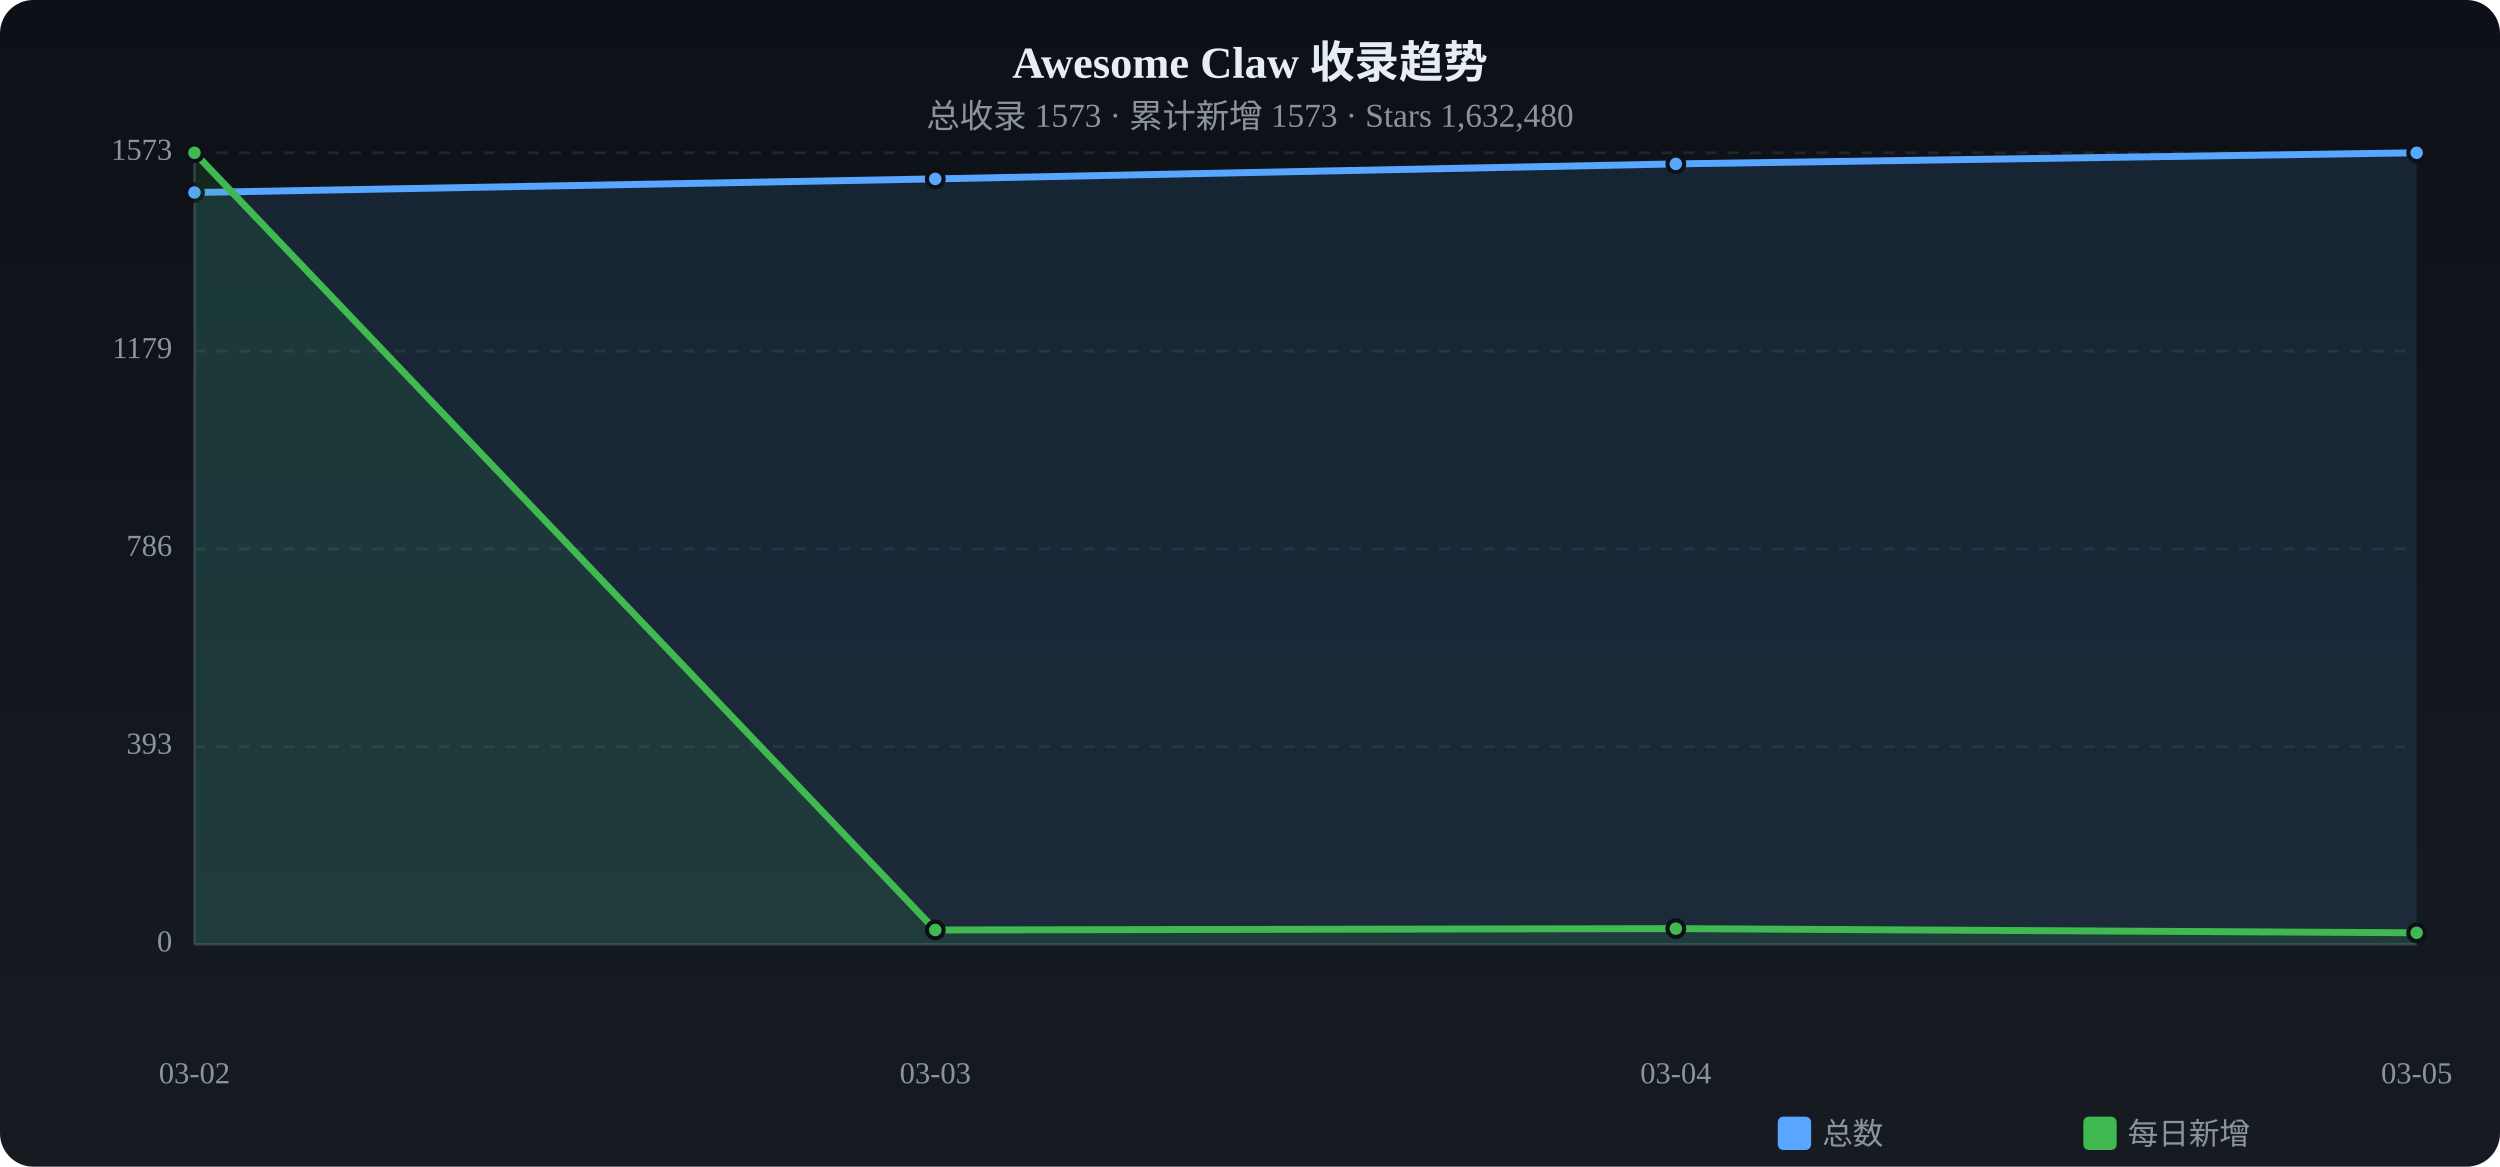
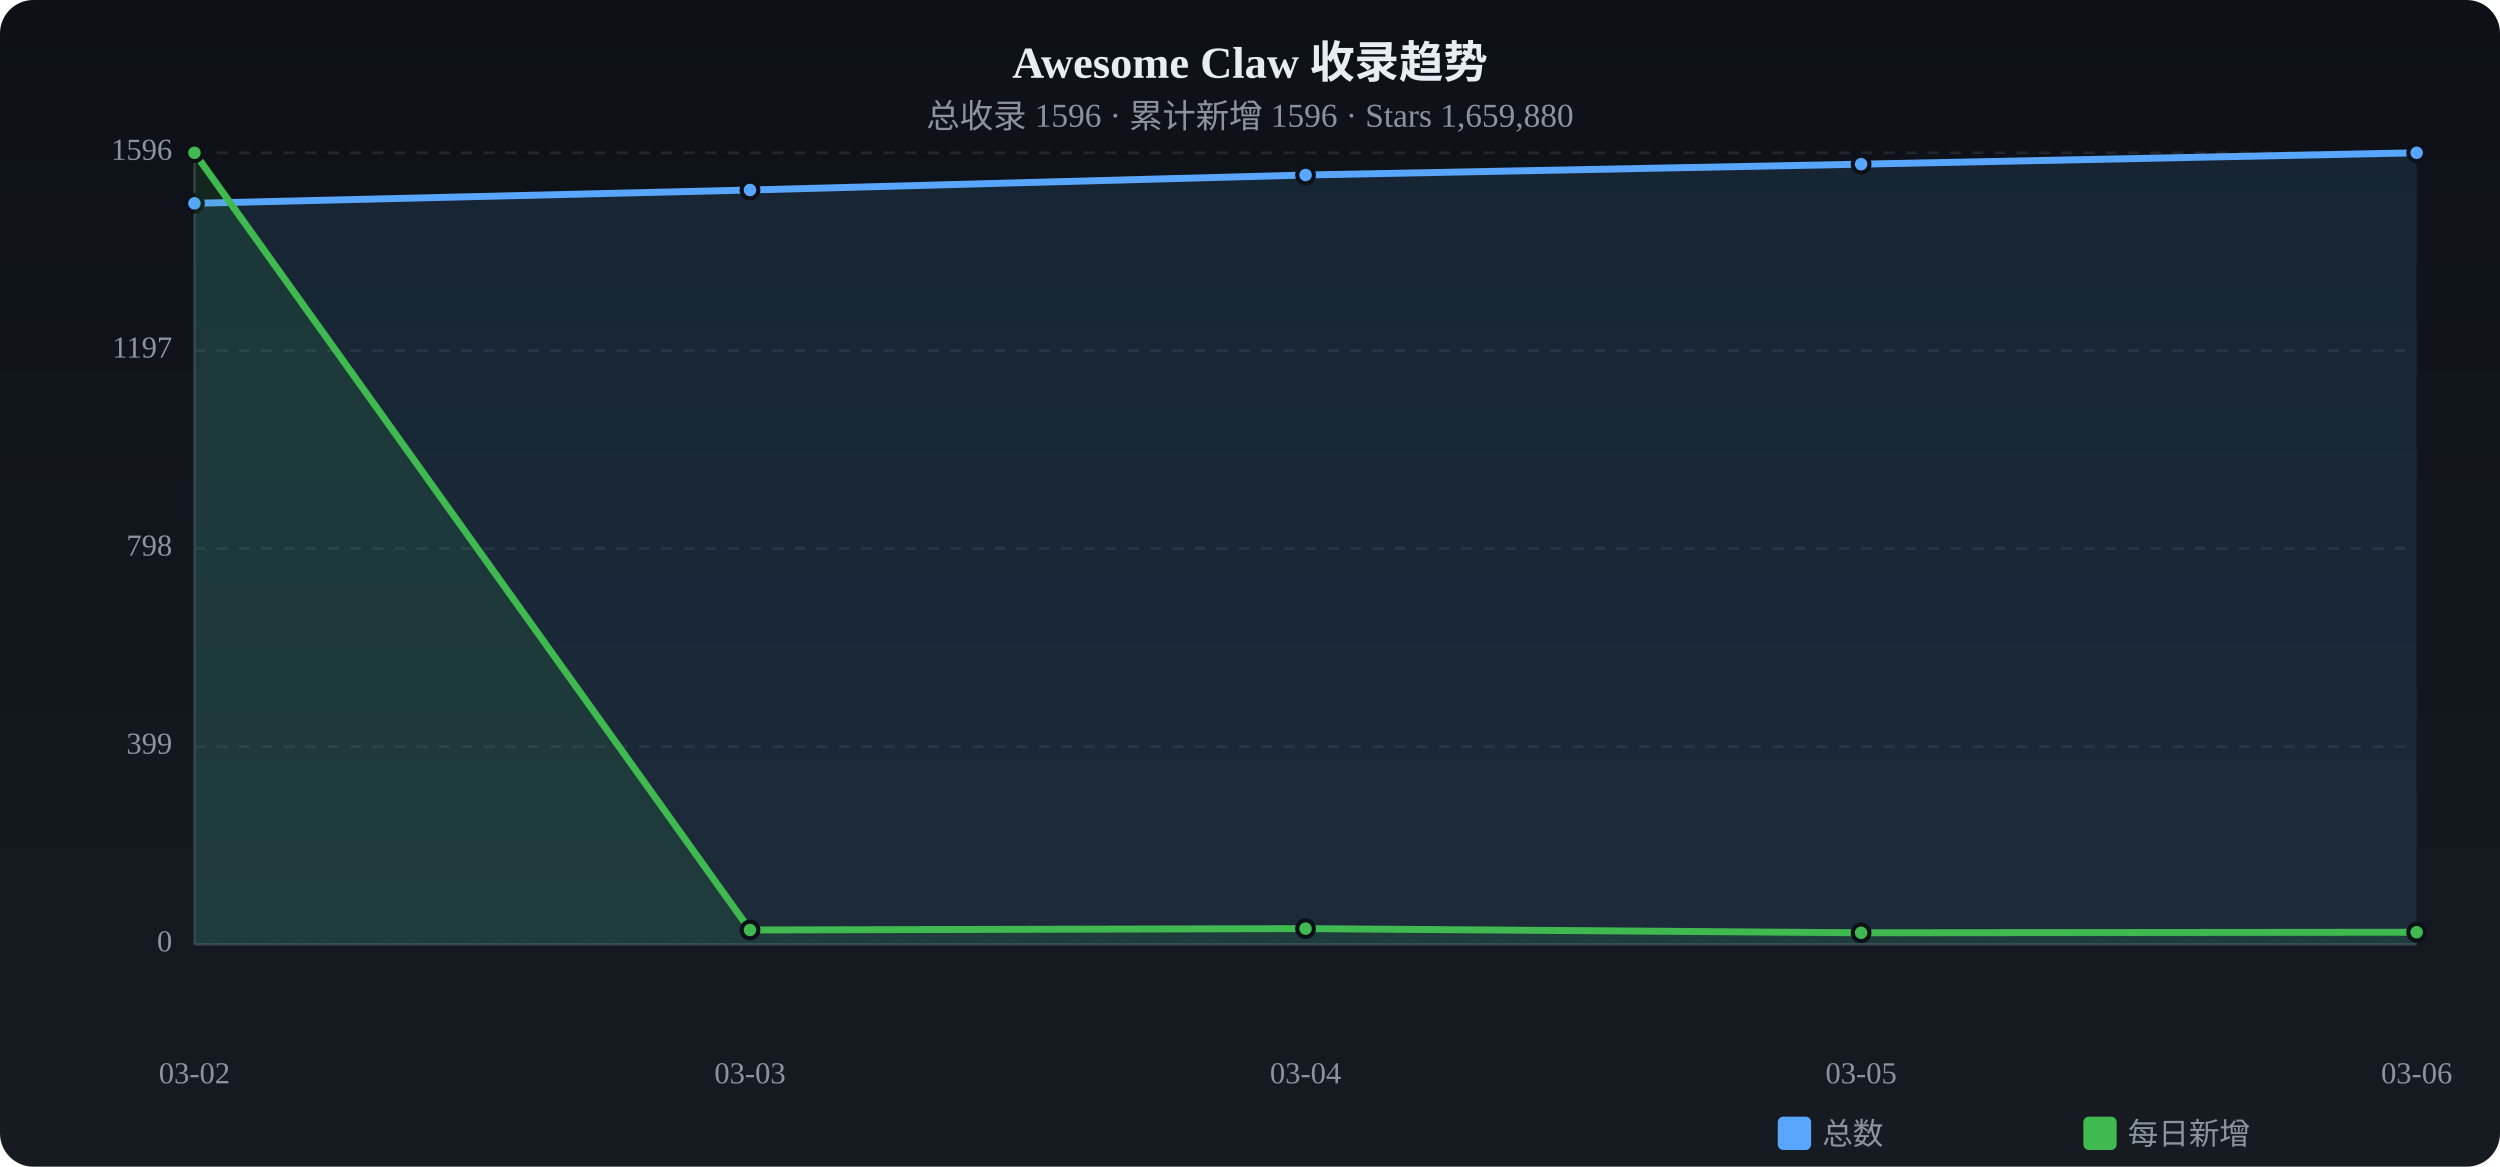
<svg xmlns="http://www.w3.org/2000/svg" viewBox="0 0 900 420" width="900" height="420">
  <defs>
    <linearGradient id="tbg" x1="0%" y1="0%" x2="0%" y2="100%">
      <stop offset="0%" stop-color="#0d1117" />
      <stop offset="100%" stop-color="#161b22" />
    </linearGradient>
  </defs>
  <rect width="900" height="420" rx="12" fill="url(#tbg)" />
  <text x="450.0" y="28" text-anchor="middle" fill="#e6edf3" font-size="16" font-weight="bold">Awesome Claw 收录趋势</text>
-   <text x="450.0" y="46" text-anchor="middle" fill="#8b949e" font-size="12">总收录 1573 · 累计新增 1573 · Stars 1,632,480</text>
+   <text x="450.0" y="46" text-anchor="middle" fill="#8b949e" font-size="12">总收录 1596 · 累计新增 1596 · Stars 1,659,880</text>
  <text x="62" y="340.0" text-anchor="end" fill="#8b949e" font-size="11" dominant-baseline="middle">0</text>
  <line x1="70" y1="340.0" x2="870" y2="340.0" stroke="#21262d" stroke-dasharray="4 4" />
-   <text x="62" y="268.8" text-anchor="end" fill="#8b949e" font-size="11" dominant-baseline="middle">393</text>
+   <text x="62" y="268.8" text-anchor="end" fill="#8b949e" font-size="11" dominant-baseline="middle">399</text>
  <line x1="70" y1="268.8" x2="870" y2="268.8" stroke="#21262d" stroke-dasharray="4 4" />
-   <text x="62" y="197.6" text-anchor="end" fill="#8b949e" font-size="11" dominant-baseline="middle">786</text>
-   <line x1="70" y1="197.6" x2="870" y2="197.6" stroke="#21262d" stroke-dasharray="4 4" />
-   <text x="62" y="126.4" text-anchor="end" fill="#8b949e" font-size="11" dominant-baseline="middle">1179</text>
-   <line x1="70" y1="126.4" x2="870" y2="126.4" stroke="#21262d" stroke-dasharray="4 4" />
-   <text x="62" y="55.0" text-anchor="end" fill="#8b949e" font-size="11" dominant-baseline="middle">1573</text>
+   <text x="62" y="197.5" text-anchor="end" fill="#8b949e" font-size="11" dominant-baseline="middle">798</text>
+   <line x1="70" y1="197.5" x2="870" y2="197.5" stroke="#21262d" stroke-dasharray="4 4" />
+   <text x="62" y="126.2" text-anchor="end" fill="#8b949e" font-size="11" dominant-baseline="middle">1197</text>
+   <line x1="70" y1="126.2" x2="870" y2="126.2" stroke="#21262d" stroke-dasharray="4 4" />
+   <text x="62" y="55.0" text-anchor="end" fill="#8b949e" font-size="11" dominant-baseline="middle">1596</text>
  <line x1="70" y1="55.0" x2="870" y2="55.0" stroke="#21262d" stroke-dasharray="4 4" />
  <line x1="70" y1="55" x2="70" y2="340" stroke="#30363d" />
  <line x1="70" y1="340" x2="870" y2="340" stroke="#30363d" />
-   <path d="M70.0,69.3 L336.7,64.4 L603.3,59.0 L870.0,55.0 L870.0,340 L70.0,340 Z" fill="#58a6ff" opacity="0.12" />
-   <polyline points="70.0,69.3 336.7,64.4 603.3,59.0 870.0,55.0" fill="none" stroke="#58a6ff" stroke-width="2.5" stroke-linecap="round" stroke-linejoin="round" />
-   <circle cx="70.0" cy="69.3" r="3" fill="#58a6ff" stroke="#0d1117" stroke-width="1.5" />
-   <circle cx="336.7" cy="64.4" r="3" fill="#58a6ff" stroke="#0d1117" stroke-width="1.5" />
-   <circle cx="603.3" cy="59.0" r="3" fill="#58a6ff" stroke="#0d1117" stroke-width="1.5" />
+   <path d="M70.0,73.2 L270.0,68.4 L470.0,63.0 L670.0,59.1 L870.0,55.0 L870.0,340 L70.0,340 Z" fill="#58a6ff" opacity="0.12" />
+   <polyline points="70.0,73.2 270.0,68.4 470.0,63.0 670.0,59.1 870.0,55.0" fill="none" stroke="#58a6ff" stroke-width="2.5" stroke-linecap="round" stroke-linejoin="round" />
+   <circle cx="70.0" cy="73.2" r="3" fill="#58a6ff" stroke="#0d1117" stroke-width="1.5" />
+   <circle cx="270.0" cy="68.4" r="3" fill="#58a6ff" stroke="#0d1117" stroke-width="1.5" />
+   <circle cx="470.0" cy="63.0" r="3" fill="#58a6ff" stroke="#0d1117" stroke-width="1.5" />
+   <circle cx="670.0" cy="59.1" r="3" fill="#58a6ff" stroke="#0d1117" stroke-width="1.5" />
  <circle cx="870.0" cy="55.0" r="3" fill="#58a6ff" stroke="#0d1117" stroke-width="1.5" />
-   <path d="M70.0,55.0 L336.7,334.8 L603.3,334.3 L870.0,335.8 L870.0,340 L70.0,340 Z" fill="#3fb950" opacity="0.12" />
-   <polyline points="70.0,55.0 336.7,334.8 603.3,334.3 870.0,335.8" fill="none" stroke="#3fb950" stroke-width="2.5" stroke-linecap="round" stroke-linejoin="round" />
+   <path d="M70.0,55.0 L270.0,334.8 L470.0,334.3 L670.0,335.8 L870.0,335.6 L870.0,340 L70.0,340 Z" fill="#3fb950" opacity="0.12" />
+   <polyline points="70.0,55.0 270.0,334.8 470.0,334.3 670.0,335.8 870.0,335.6" fill="none" stroke="#3fb950" stroke-width="2.5" stroke-linecap="round" stroke-linejoin="round" />
  <circle cx="70.0" cy="55.0" r="3" fill="#3fb950" stroke="#0d1117" stroke-width="1.5" />
-   <circle cx="336.7" cy="334.8" r="3" fill="#3fb950" stroke="#0d1117" stroke-width="1.5" />
-   <circle cx="603.3" cy="334.3" r="3" fill="#3fb950" stroke="#0d1117" stroke-width="1.5" />
-   <circle cx="870.0" cy="335.8" r="3" fill="#3fb950" stroke="#0d1117" stroke-width="1.5" />
+   <circle cx="270.0" cy="334.8" r="3" fill="#3fb950" stroke="#0d1117" stroke-width="1.5" />
+   <circle cx="470.0" cy="334.3" r="3" fill="#3fb950" stroke="#0d1117" stroke-width="1.5" />
+   <circle cx="670.0" cy="335.8" r="3" fill="#3fb950" stroke="#0d1117" stroke-width="1.5" />
+   <circle cx="870.0" cy="335.6" r="3" fill="#3fb950" stroke="#0d1117" stroke-width="1.5" />
  <text x="70.0" y="390" text-anchor="middle" fill="#8b949e" font-size="11">03-02</text>
-   <text x="336.7" y="390" text-anchor="middle" fill="#8b949e" font-size="11">03-03</text>
-   <text x="603.3" y="390" text-anchor="middle" fill="#8b949e" font-size="11">03-04</text>
-   <text x="870.0" y="390" text-anchor="middle" fill="#8b949e" font-size="11">03-05</text>
+   <text x="270.0" y="390" text-anchor="middle" fill="#8b949e" font-size="11">03-03</text>
+   <text x="470.0" y="390" text-anchor="middle" fill="#8b949e" font-size="11">03-04</text>
+   <text x="670.0" y="390" text-anchor="middle" fill="#8b949e" font-size="11">03-05</text>
+   <text x="870.0" y="390" text-anchor="middle" fill="#8b949e" font-size="11">03-06</text>
  <rect x="640" y="402" width="12" height="12" rx="2" fill="#58a6ff" />
  <text x="656" y="412" fill="#8b949e" font-size="11">总数</text>
  <rect x="750" y="402" width="12" height="12" rx="2" fill="#3fb950" />
  <text x="766" y="412" fill="#8b949e" font-size="11">每日新增</text>
</svg>
